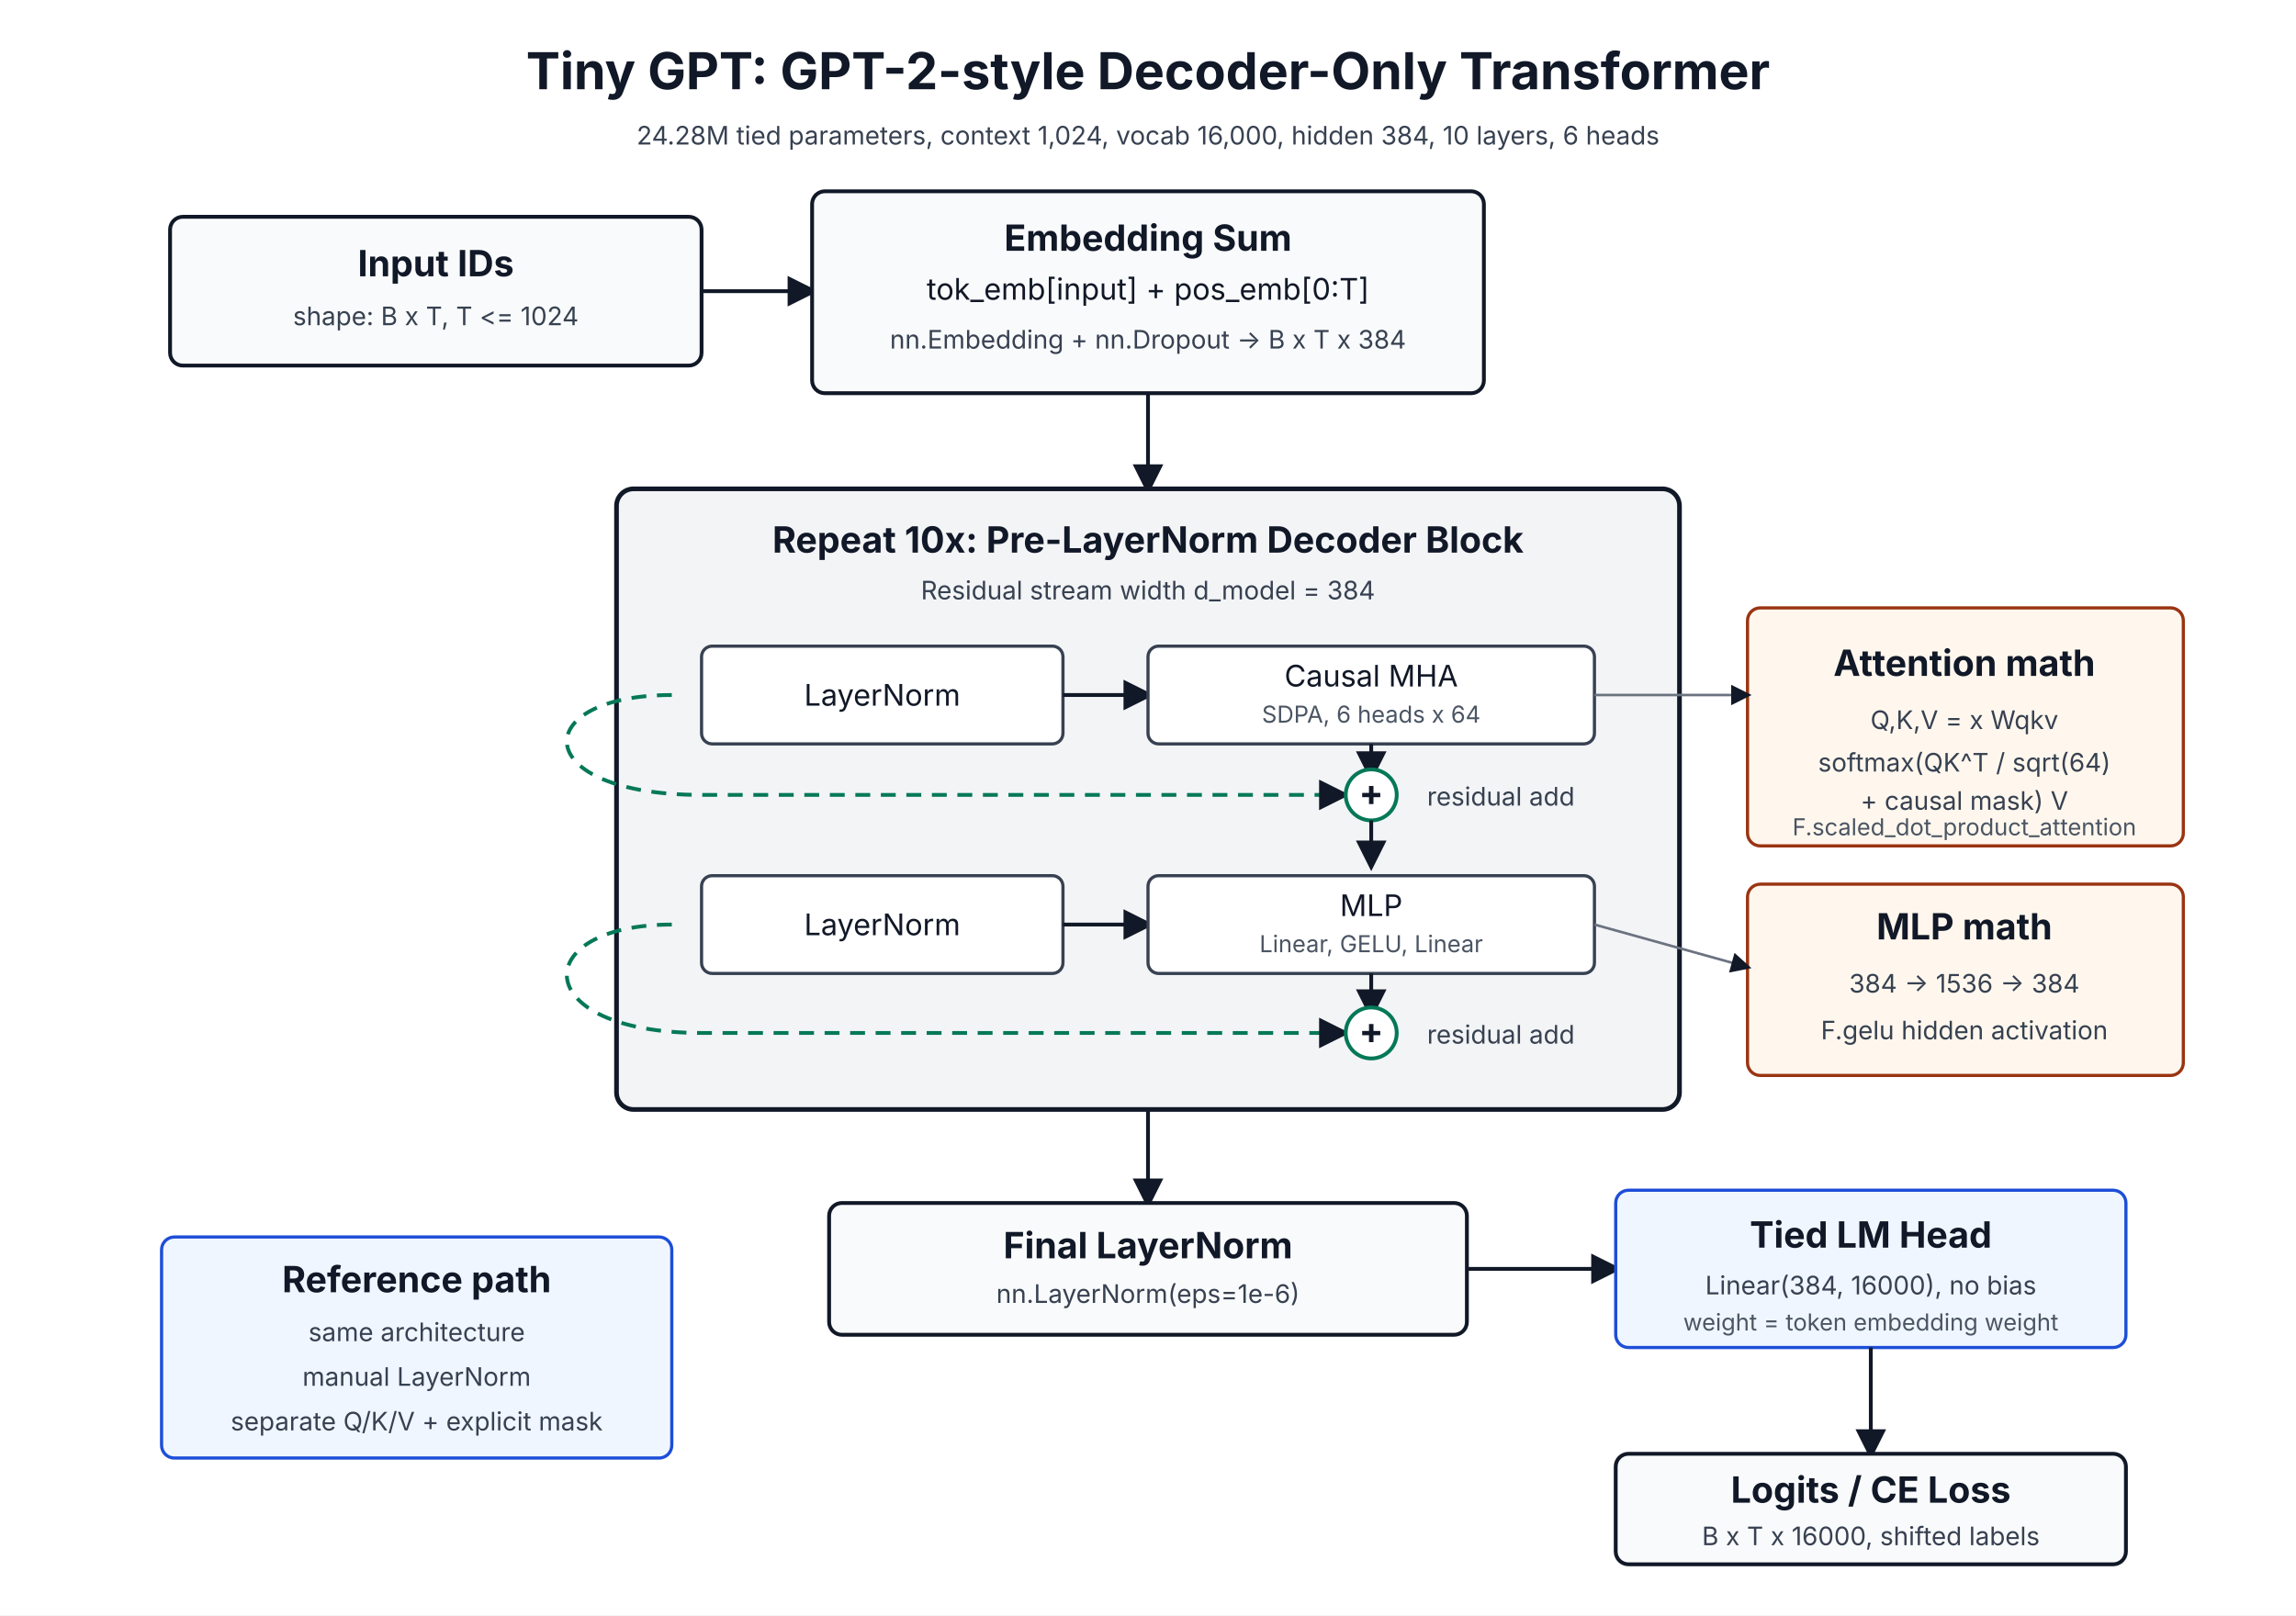
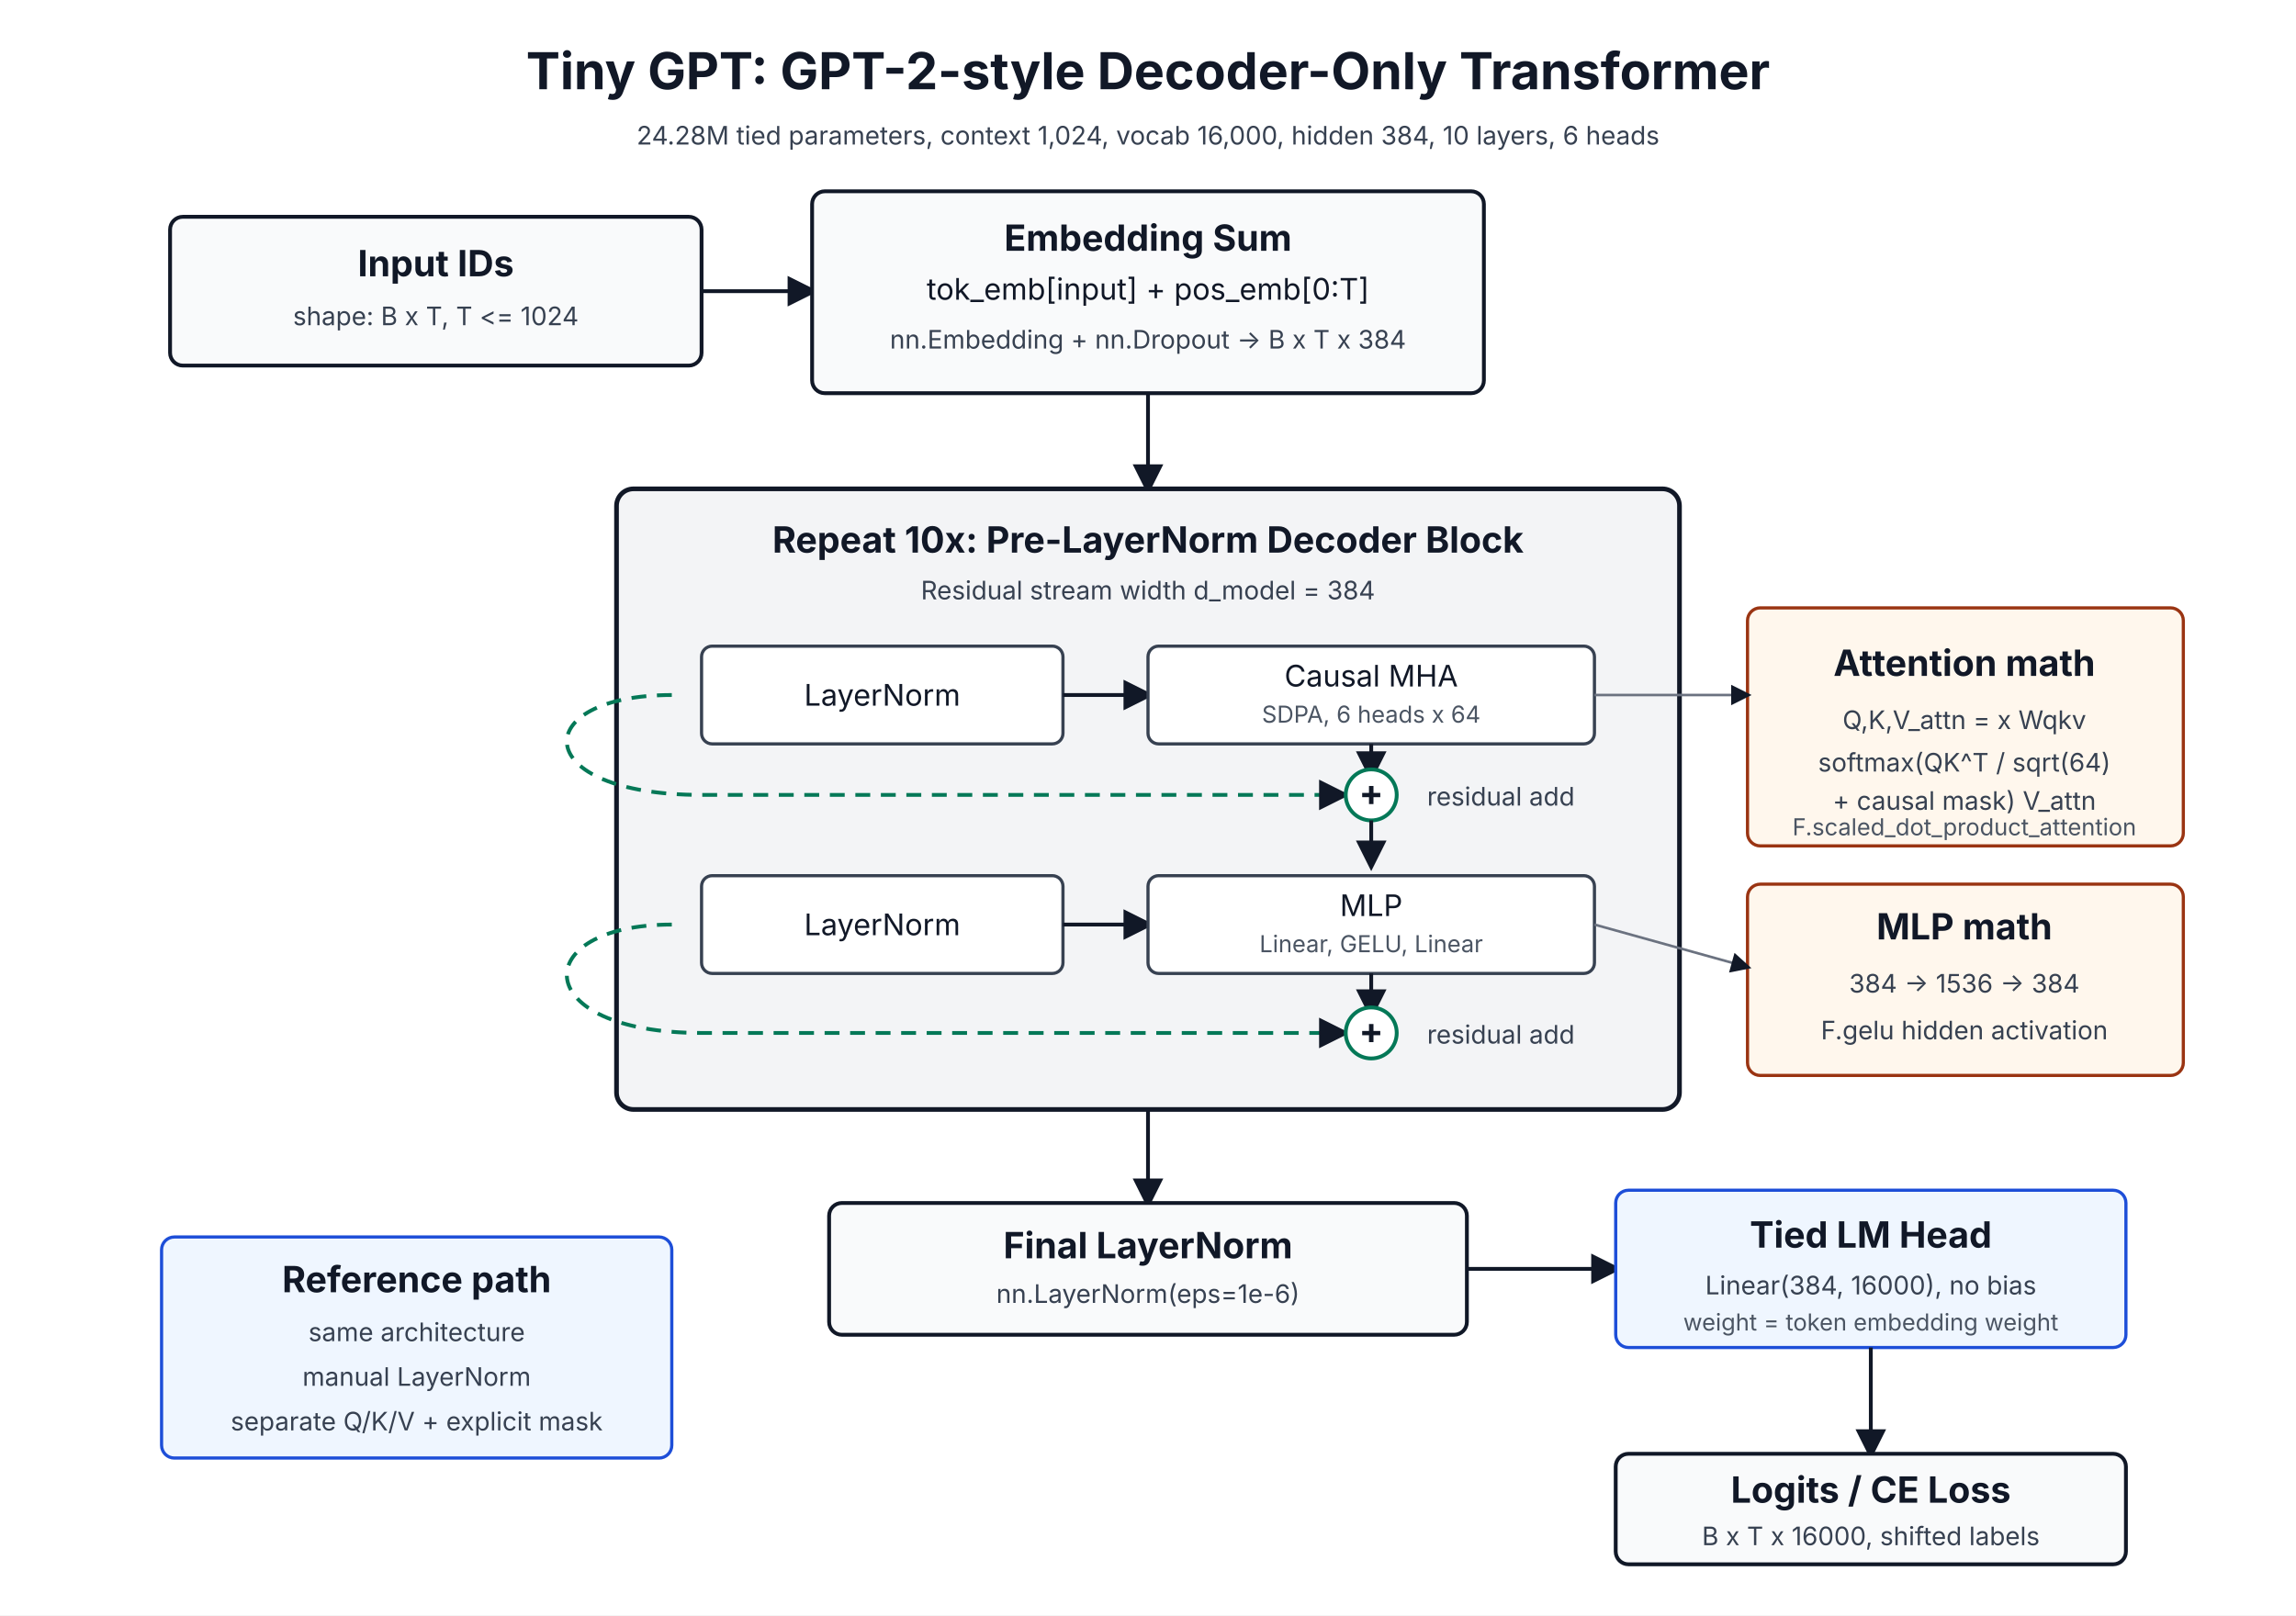
<svg xmlns="http://www.w3.org/2000/svg" width="1080" height="760" viewBox="0 0 1080 760" role="img" aria-labelledby="title desc">
  <defs>
    <marker id="arrow" viewBox="0 0 10 10" refX="8" refY="5" markerWidth="8" markerHeight="8" orient="auto-start-reverse">
      <path d="M 0 0 L 10 5 L 0 10 z" fill="#111827" />
    </marker>
    <style>
      .page { fill: #ffffff; }
      .stage { fill: #f9fafb; stroke: #111827; stroke-width: 1.8; }
      .stack { fill: #f3f4f6; stroke: #111827; stroke-width: 2.2; }
      .sub { fill: #ffffff; stroke: #374151; stroke-width: 1.5; }
      .add { fill: #ffffff; stroke: #047857; stroke-width: 1.8; }
      .math { fill: #fff7ed; stroke: #9a3412; stroke-width: 1.5; }
      .side { fill: #eff6ff; stroke: #1d4ed8; stroke-width: 1.5; }
      .title { font-family: ui-sans-serif, system-ui, -apple-system, BlinkMacSystemFont, "Segoe UI", sans-serif; font-size: 24px; font-weight: 700; fill: #111827; }
      .h { font-family: ui-sans-serif, system-ui, -apple-system, BlinkMacSystemFont, "Segoe UI", sans-serif; font-size: 17px; font-weight: 700; fill: #111827; }
      .t { font-family: ui-sans-serif, system-ui, -apple-system, BlinkMacSystemFont, "Segoe UI", sans-serif; font-size: 14px; fill: #111827; }
      .s { font-family: ui-sans-serif, system-ui, -apple-system, BlinkMacSystemFont, "Segoe UI", sans-serif; font-size: 12px; fill: #374151; }
      .tiny { font-family: ui-sans-serif, system-ui, -apple-system, BlinkMacSystemFont, "Segoe UI", sans-serif; font-size: 11px; fill: #4b5563; }
      .wire { stroke: #111827; stroke-width: 1.8; fill: none; marker-end: url(#arrow); }
      .skip { stroke: #047857; stroke-width: 1.8; fill: none; marker-end: url(#arrow); stroke-dasharray: 7 5; }
      .thin { stroke: #6b7280; stroke-width: 1.2; fill: none; marker-end: url(#arrow); }
    </style>
  </defs>
  <rect width="1080" height="760" class="page" />
  <text x="540" y="42" text-anchor="middle" class="title">Tiny GPT: GPT-2-style Decoder-Only Transformer</text>
  <text x="540" y="68" text-anchor="middle" class="s">24.28M tied parameters, context 1,024, vocab 16,000, hidden 384, 10 layers, 6 heads</text>
  <rect x="80" y="102" width="250" height="70" rx="6" class="stage" />
  <text x="205" y="130" text-anchor="middle" class="h">Input IDs</text>
  <text x="205" y="153" text-anchor="middle" class="s">shape: B x T, T &lt;= 1024</text>
  <line x1="330" y1="137" x2="382" y2="137" class="wire" />
  <rect x="382" y="90" width="316" height="95" rx="6" class="stage" />
  <text x="540" y="118" text-anchor="middle" class="h">Embedding Sum</text>
  <text x="540" y="141" text-anchor="middle" class="t">tok_emb[input] + pos_emb[0:T]</text>
  <text x="540" y="164" text-anchor="middle" class="s">nn.Embedding + nn.Dropout -&gt; B x T x 384</text>
  <line x1="540" y1="185" x2="540" y2="230" class="wire" />
  <rect x="290" y="230" width="500" height="292" rx="8" class="stack" />
  <text x="540" y="260" text-anchor="middle" class="h">Repeat 10x: Pre-LayerNorm Decoder Block</text>
  <text x="540" y="282" text-anchor="middle" class="s">Residual stream width d_model = 384</text>
  <rect x="330" y="304" width="170" height="46" rx="5" class="sub" />
  <text x="415" y="332" text-anchor="middle" class="t">LayerNorm</text>
  <line x1="500" y1="327" x2="540" y2="327" class="wire" />
  <rect x="540" y="304" width="210" height="46" rx="5" class="sub" />
  <text x="645" y="323" text-anchor="middle" class="t">Causal MHA</text>
  <text x="645" y="340" text-anchor="middle" class="tiny">SDPA, 6 heads x 64</text>
  <line x1="645" y1="350" x2="645" y2="365" class="wire" />
  <path d="M 316 327 C 248 327 248 374 330 374 L 632 374" class="skip" />
  <circle cx="645" cy="374" r="12" class="add" />
  <text x="645" y="379" text-anchor="middle" class="h">+</text>
  <text x="706" y="379" text-anchor="middle" class="s">residual add</text>
  <line x1="645" y1="386" x2="645" y2="407" class="wire" />
  <rect x="330" y="412" width="170" height="46" rx="5" class="sub" />
  <text x="415" y="440" text-anchor="middle" class="t">LayerNorm</text>
  <line x1="500" y1="435" x2="540" y2="435" class="wire" />
  <rect x="540" y="412" width="210" height="46" rx="5" class="sub" />
  <text x="645" y="431" text-anchor="middle" class="t">MLP</text>
  <text x="645" y="448" text-anchor="middle" class="tiny">Linear, GELU, Linear</text>
  <line x1="645" y1="458" x2="645" y2="477" class="wire" />
  <path d="M 316 435 C 248 435 248 486 330 486 L 632 486" class="skip" />
  <circle cx="645" cy="486" r="12" class="add" />
  <text x="645" y="491" text-anchor="middle" class="h">+</text>
  <text x="706" y="491" text-anchor="middle" class="s">residual add</text>
  <rect x="822" y="286" width="205" height="112" rx="6" class="math" />
  <text x="924" y="318" text-anchor="middle" class="h">Attention math</text>
-   <text x="924" y="343" text-anchor="middle" class="s">Q,K,V = x Wqkv</text>
+   <text x="924" y="343" text-anchor="middle" class="s">Q,K,V_attn = x Wqkv</text>
  <text x="924" y="363" text-anchor="middle" class="s">softmax(QK^T / sqrt(64)</text>
-   <text x="924" y="381" text-anchor="middle" class="s">+ causal mask) V</text>
+   <text x="924" y="381" text-anchor="middle" class="s">+ causal mask) V_attn</text>
  <text x="924" y="393" text-anchor="middle" class="tiny">F.scaled_dot_product_attention</text>
  <rect x="822" y="416" width="205" height="90" rx="6" class="math" />
  <text x="924" y="442" text-anchor="middle" class="h">MLP math</text>
  <text x="924" y="467" text-anchor="middle" class="s">384 -&gt; 1536 -&gt; 384</text>
  <text x="924" y="489" text-anchor="middle" class="s">F.gelu hidden activation</text>
  <line x1="750" y1="327" x2="822" y2="327" class="thin" />
  <line x1="750" y1="435" x2="822" y2="455" class="thin" />
  <line x1="540" y1="522" x2="540" y2="566" class="wire" />
  <rect x="390" y="566" width="300" height="62" rx="6" class="stage" />
  <text x="540" y="592" text-anchor="middle" class="h">Final LayerNorm</text>
  <text x="540" y="613" text-anchor="middle" class="s">nn.LayerNorm(eps=1e-6)</text>
  <line x1="690" y1="597" x2="760" y2="597" class="wire" />
  <rect x="760" y="560" width="240" height="74" rx="6" class="side" />
  <text x="880" y="587" text-anchor="middle" class="h">Tied LM Head</text>
  <text x="880" y="609" text-anchor="middle" class="s">Linear(384, 16000), no bias</text>
  <text x="880" y="626" text-anchor="middle" class="tiny">weight = token embedding weight</text>
  <line x1="880" y1="634" x2="880" y2="684" class="wire" />
  <rect x="760" y="684" width="240" height="52" rx="6" class="stage" />
  <text x="880" y="707" text-anchor="middle" class="h">Logits / CE Loss</text>
  <text x="880" y="727" text-anchor="middle" class="s">B x T x 16000, shifted labels</text>
  <rect x="76" y="582" width="240" height="104" rx="6" class="side" />
  <text x="196" y="608" text-anchor="middle" class="h">Reference path</text>
  <text x="196" y="631" text-anchor="middle" class="s">same architecture</text>
  <text x="196" y="652" text-anchor="middle" class="s">manual LayerNorm</text>
  <text x="196" y="673" text-anchor="middle" class="s">separate Q/K/V + explicit mask</text>
</svg>
